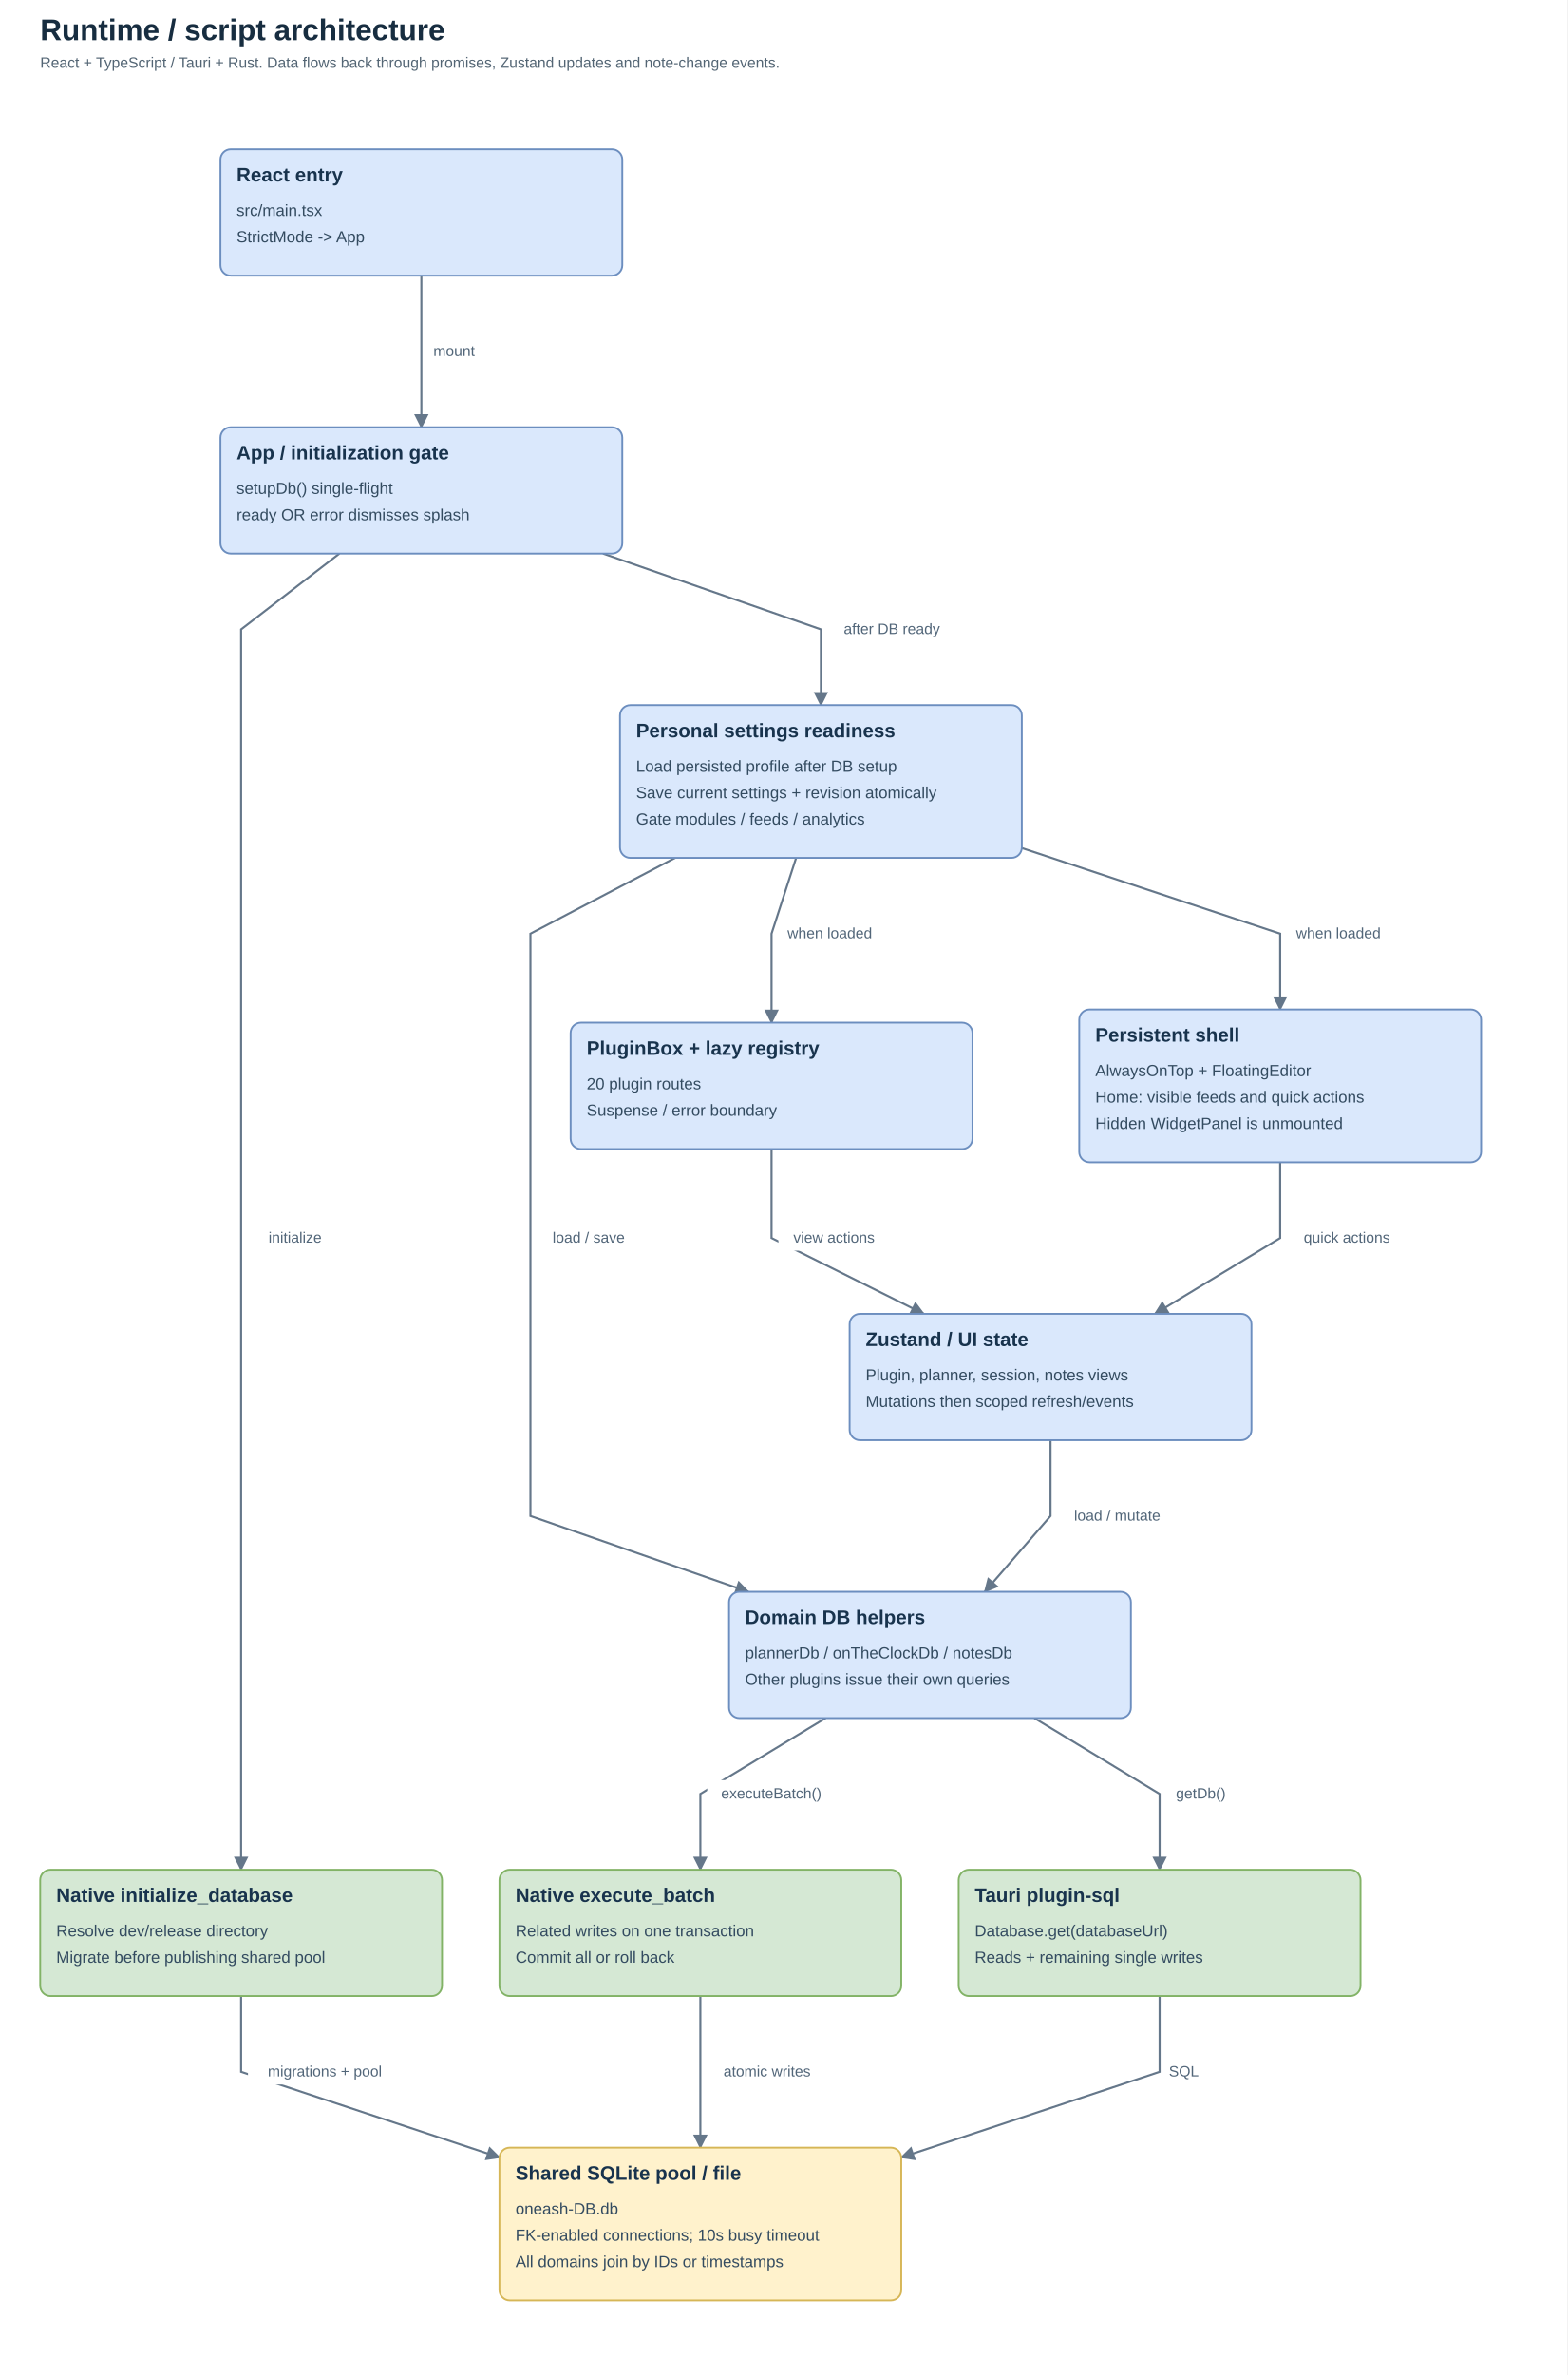
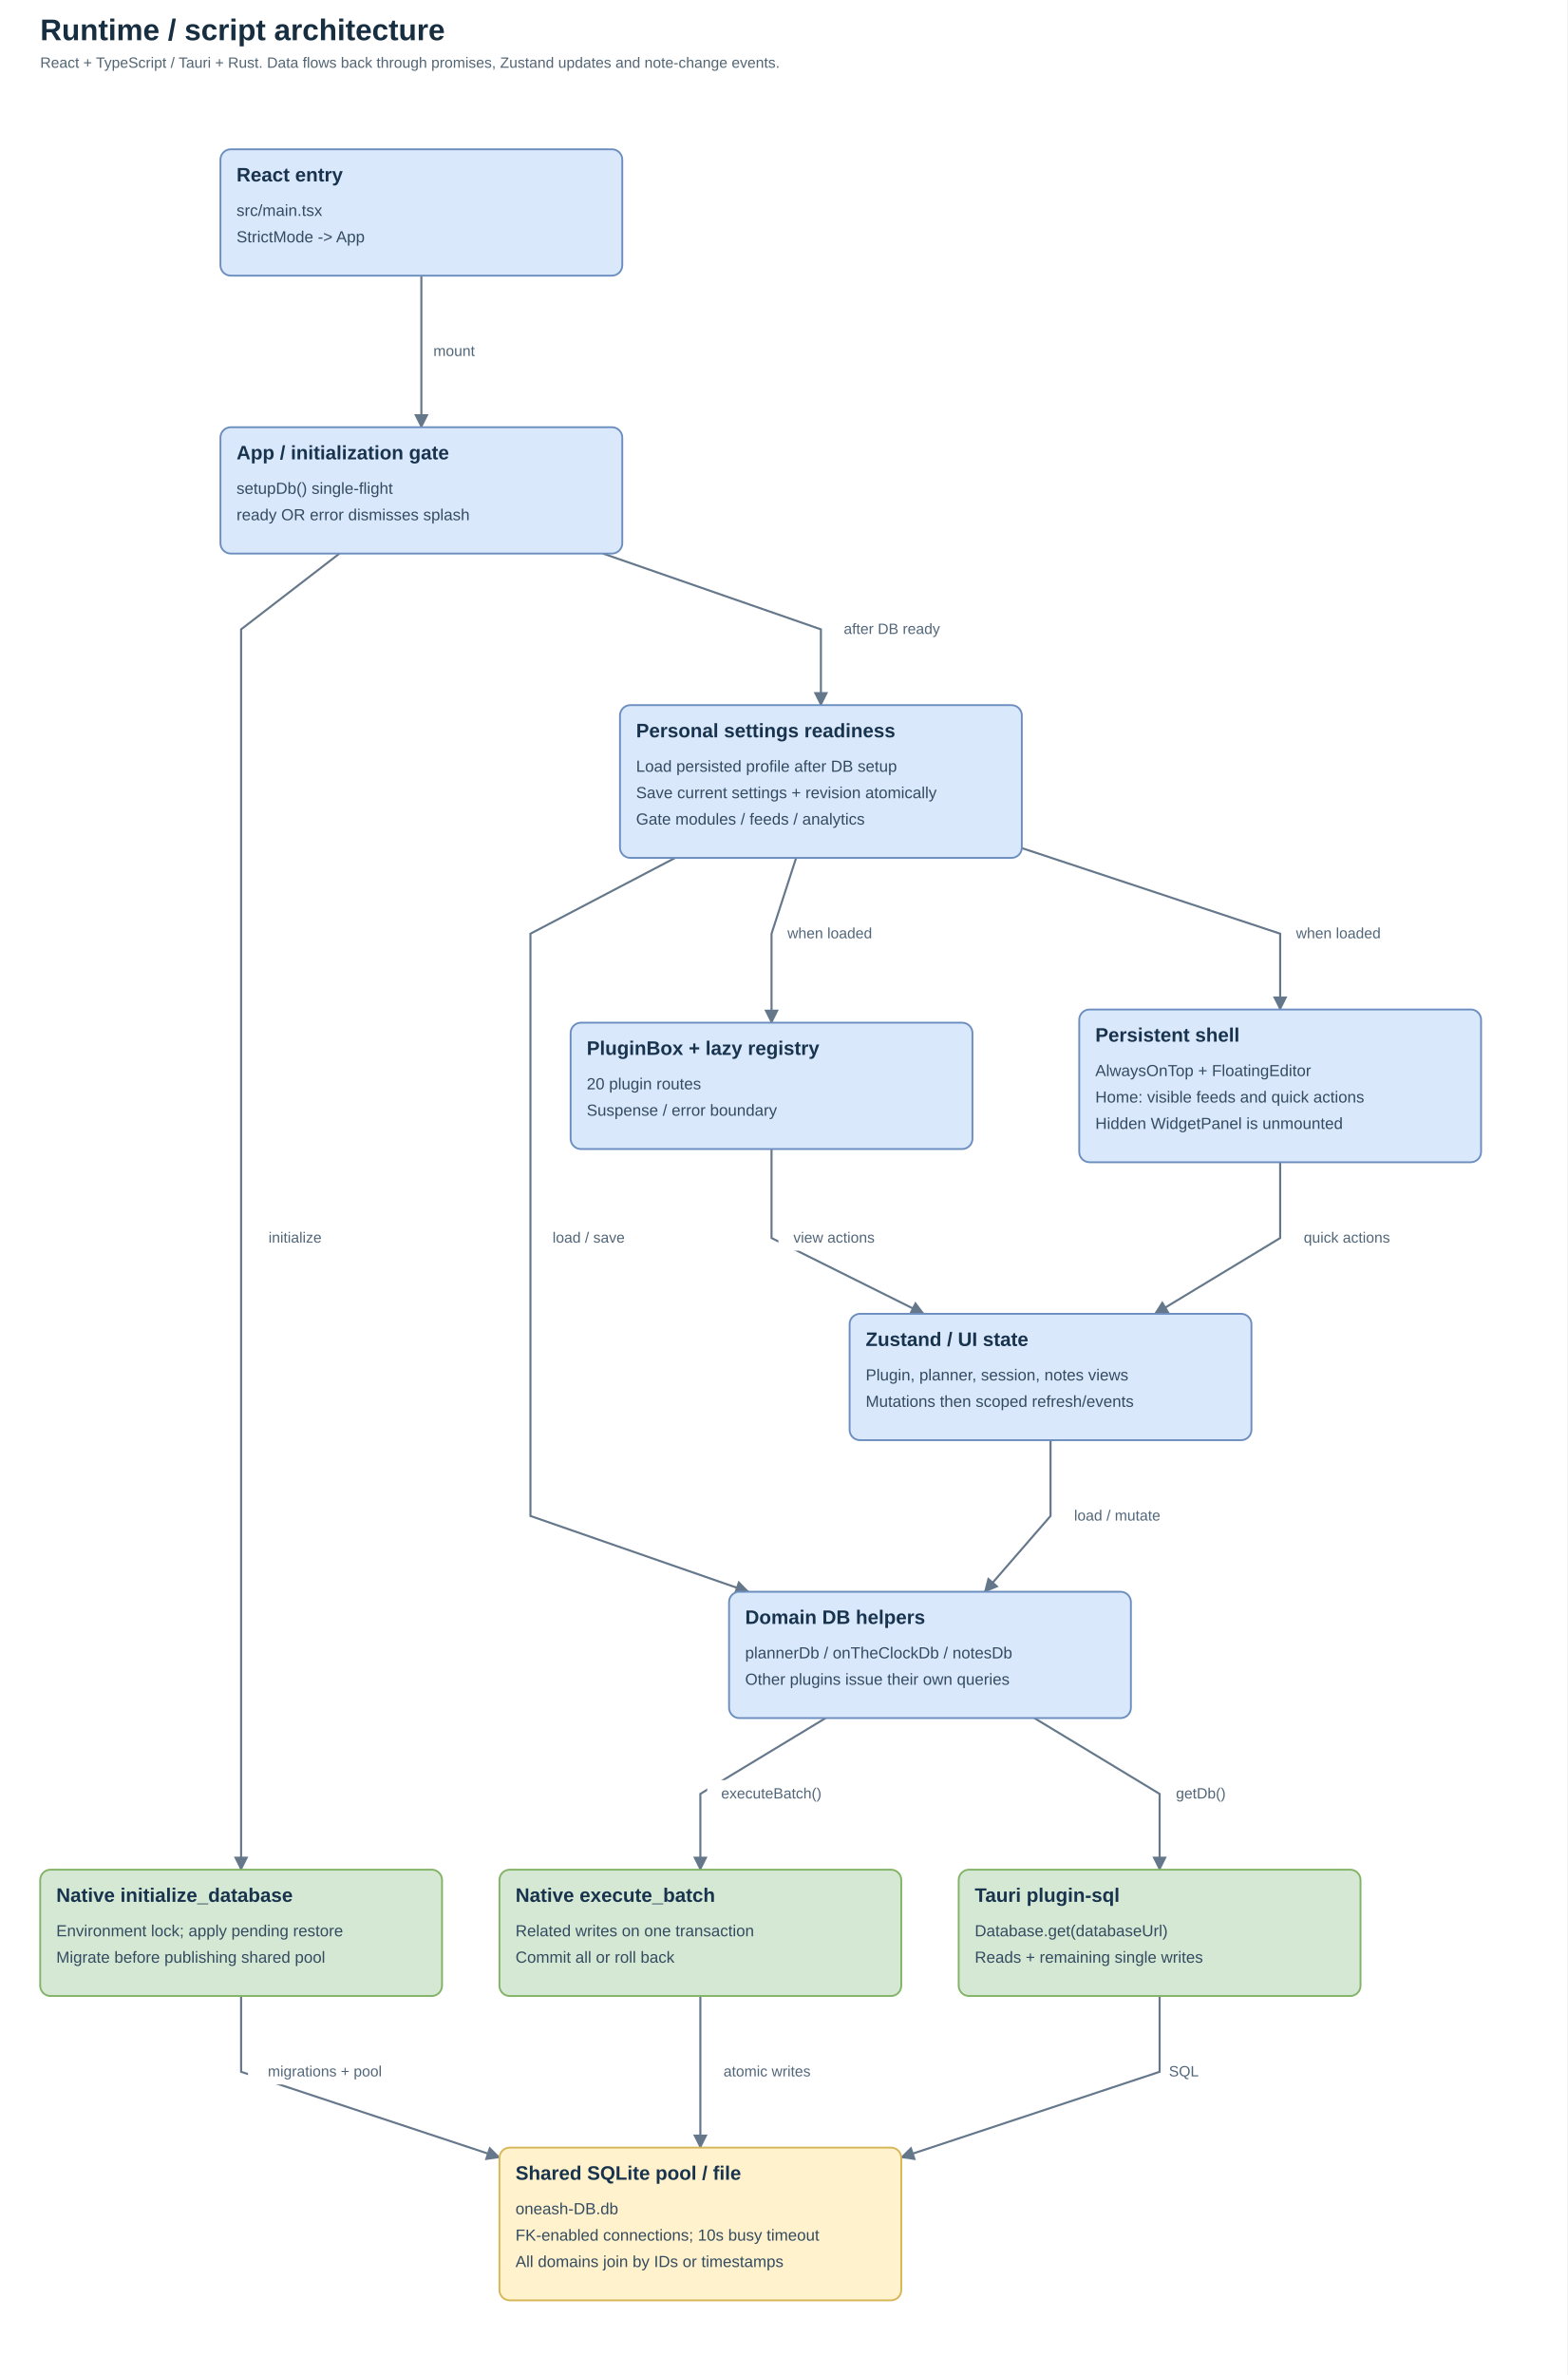
<svg xmlns="http://www.w3.org/2000/svg" width="1365" height="2068" viewBox="0 0 1365 2068">
  <defs>
    <marker id="arrow" viewBox="0 0 10 10" refX="9" refY="5" markerWidth="7" markerHeight="7" orient="auto">
      <path d="M 0 0 L 10 5 L 0 10 z" fill="#65778a" />
    </marker>
  </defs>
  <rect width="100%" height="100%" fill="#fff" />
  <text x="35" y="35" font-family="Arial,sans-serif" font-size="26" font-weight="bold" fill="#172d40">Runtime / script architecture</text>
  <text x="35" y="59" font-family="Arial,sans-serif" font-size="13" fill="#536574">React + TypeScript / Tauri + Rust. Data flows back through promises, Zustand updates and note-change events.</text>
  <polyline points="367,240 367,306 367,372" fill="none" stroke="#65778a" stroke-width="1.8" marker-end="url(#arrow)" />
  <rect x="373" y="294" width="45" height="23" fill="white" />
  <text x="395.5" y="310" text-anchor="middle" font-family="Arial,sans-serif" font-size="13" fill="#526679">mount</text>
  <polyline points="295.636,482 210,548 210,680.5 210,813 210,945.5 210,1078 210,1199 210,1320 210,1441 210,1562 210,1628" fill="none" stroke="#65778a" stroke-width="1.8" marker-end="url(#arrow)" />
  <rect x="216" y="1066" width="82" height="23" fill="white" />
  <text x="257" y="1082" text-anchor="middle" font-family="Arial,sans-serif" font-size="13" fill="#526679">initialize</text>
  <polyline points="525.182,482 715,548 715,614" fill="none" stroke="#65778a" stroke-width="1.8" marker-end="url(#arrow)" />
  <rect x="721" y="536" width="111.6" height="23" fill="white" />
  <text x="776.8" y="552" text-anchor="middle" font-family="Arial,sans-serif" font-size="13" fill="#526679">after DB ready</text>
  <polyline points="693.419,747 672,813 672,890.5" fill="none" stroke="#65778a" stroke-width="1.8" marker-end="url(#arrow)" />
  <rect x="678" y="801" width="89.4" height="23" fill="white" />
  <text x="722.7" y="817" text-anchor="middle" font-family="Arial,sans-serif" font-size="13" fill="#526679">when loaded</text>
  <polyline points="890,738.469 1115,813 1115,879" fill="none" stroke="#65778a" stroke-width="1.8" marker-end="url(#arrow)" />
  <rect x="1121" y="801" width="89.4" height="23" fill="white" />
  <text x="1165.7" y="817" text-anchor="middle" font-family="Arial,sans-serif" font-size="13" fill="#526679">when loaded</text>
  <polyline points="588.023,747 462,813 462,945.5 462,1078 462,1199 462,1320 651.818,1386" fill="none" stroke="#65778a" stroke-width="1.8" marker-end="url(#arrow)" />
  <rect x="468" y="1066" width="89.4" height="23" fill="white" />
  <text x="512.7" y="1082" text-anchor="middle" font-family="Arial,sans-serif" font-size="13" fill="#526679">load / save</text>
  <polyline points="672,1000.5 672,1078 804.545,1144" fill="none" stroke="#65778a" stroke-width="1.8" marker-end="url(#arrow)" />
  <rect x="678" y="1066" width="96.8" height="23" fill="white" />
  <text x="726.4" y="1082" text-anchor="middle" font-family="Arial,sans-serif" font-size="13" fill="#526679">view actions</text>
  <polyline points="1115,1012 1115,1078 1005.909,1144" fill="none" stroke="#65778a" stroke-width="1.8" marker-end="url(#arrow)" />
  <rect x="1121" y="1066" width="104.2" height="23" fill="white" />
  <text x="1173.1" y="1082" text-anchor="middle" font-family="Arial,sans-serif" font-size="13" fill="#526679">quick actions</text>
  <polyline points="915,1254 915,1320 857.727,1386" fill="none" stroke="#65778a" stroke-width="1.8" marker-end="url(#arrow)" />
  <rect x="921" y="1308" width="104.2" height="23" fill="white" />
  <text x="973.1" y="1324" text-anchor="middle" font-family="Arial,sans-serif" font-size="13" fill="#526679">load / mutate</text>
  <polyline points="719.091,1496 610,1562 610,1628" fill="none" stroke="#65778a" stroke-width="1.8" marker-end="url(#arrow)" />
  <rect x="616" y="1550" width="111.6" height="23" fill="white" />
  <text x="671.8" y="1566" text-anchor="middle" font-family="Arial,sans-serif" font-size="13" fill="#526679">executeBatch()</text>
  <polyline points="900.909,1496 1010,1562 1010,1628" fill="none" stroke="#65778a" stroke-width="1.8" marker-end="url(#arrow)" />
  <rect x="1016" y="1550" width="59.8" height="23" fill="white" />
  <text x="1045.9" y="1566" text-anchor="middle" font-family="Arial,sans-serif" font-size="13" fill="#526679">getDb()</text>
  <polyline points="210,1738 210,1804 435,1878.531" fill="none" stroke="#65778a" stroke-width="1.8" marker-end="url(#arrow)" />
  <rect x="216" y="1792" width="133.8" height="23" fill="white" />
  <text x="282.9" y="1808" text-anchor="middle" font-family="Arial,sans-serif" font-size="13" fill="#526679">migrations + pool</text>
  <polyline points="610,1738 610,1804 610,1870" fill="none" stroke="#65778a" stroke-width="1.8" marker-end="url(#arrow)" />
  <rect x="616" y="1792" width="104.2" height="23" fill="white" />
  <text x="668.1" y="1808" text-anchor="middle" font-family="Arial,sans-serif" font-size="13" fill="#526679">atomic writes</text>
  <polyline points="1010,1738 1010,1804 785,1878.531" fill="none" stroke="#65778a" stroke-width="1.8" marker-end="url(#arrow)" />
  <rect x="1016" y="1792" width="30.2" height="23" fill="white" />
  <text x="1031.1" y="1808" text-anchor="middle" font-family="Arial,sans-serif" font-size="13" fill="#526679">SQL</text>
  <a href="https://github.com/xorca0711/Mycelium_OS_Opt/blob/codex/local-setup/O_neash%20Dash/src/main.tsx" target="_blank">
    <rect x="192" y="130" width="350" height="110" rx="9" fill="#dae8fc" stroke="#6c8ebf" stroke-width="1.6" />
    <text x="206" y="158" font-family="Arial,sans-serif" font-size="17" font-weight="bold" fill="#18334d">React entry</text>
    <text x="206" y="188" font-family="Arial,sans-serif" font-size="14" fill="#334b60">src/main.tsx</text>
    <text x="206" y="211" font-family="Arial,sans-serif" font-size="14" fill="#334b60">StrictMode -&gt; App</text>
  </a>
  <a href="https://github.com/xorca0711/Mycelium_OS_Opt/blob/codex/local-setup/O_neash%20Dash/src/App.tsx" target="_blank">
    <rect x="192" y="372" width="350" height="110" rx="9" fill="#dae8fc" stroke="#6c8ebf" stroke-width="1.6" />
    <text x="206" y="400" font-family="Arial,sans-serif" font-size="17" font-weight="bold" fill="#18334d">App / initialization gate</text>
    <text x="206" y="430" font-family="Arial,sans-serif" font-size="14" fill="#334b60">setupDb() single-flight</text>
    <text x="206" y="453" font-family="Arial,sans-serif" font-size="14" fill="#334b60">ready OR error dismisses splash</text>
  </a>
  <a href="https://github.com/xorca0711/Mycelium_OS_Opt/blob/codex/local-setup/O_neash%20Dash/src/store/usePersonalSettingsStore.ts" target="_blank">
    <rect x="540" y="614" width="350" height="133" rx="9" fill="#dae8fc" stroke="#6c8ebf" stroke-width="1.6" />
    <text x="554" y="642" font-family="Arial,sans-serif" font-size="17" font-weight="bold" fill="#18334d">Personal settings readiness</text>
    <text x="554" y="672" font-family="Arial,sans-serif" font-size="14" fill="#334b60">Load persisted profile after DB setup</text>
    <text x="554" y="695" font-family="Arial,sans-serif" font-size="14" fill="#334b60">Save current settings + revision atomically</text>
    <text x="554" y="718" font-family="Arial,sans-serif" font-size="14" fill="#334b60">Gate modules / feeds / analytics</text>
  </a>
  <a href="https://github.com/xorca0711/Mycelium_OS_Opt/blob/codex/local-setup/O_neash%20Dash/src/plugins/PluginBox.tsx" target="_blank">
    <rect x="497" y="890.5" width="350" height="110" rx="9" fill="#dae8fc" stroke="#6c8ebf" stroke-width="1.6" />
    <text x="511" y="918.5" font-family="Arial,sans-serif" font-size="17" font-weight="bold" fill="#18334d">PluginBox + lazy registry</text>
    <text x="511" y="948.5" font-family="Arial,sans-serif" font-size="14" fill="#334b60">20 plugin routes</text>
    <text x="511" y="971.5" font-family="Arial,sans-serif" font-size="14" fill="#334b60">Suspense / error boundary</text>
  </a>
  <a href="https://github.com/xorca0711/Mycelium_OS_Opt/blob/codex/local-setup/O_neash%20Dash/src/always-visible/AOT-elements.tsx" target="_blank">
    <rect x="940" y="879" width="350" height="133" rx="9" fill="#dae8fc" stroke="#6c8ebf" stroke-width="1.6" />
    <text x="954" y="907" font-family="Arial,sans-serif" font-size="17" font-weight="bold" fill="#18334d">Persistent shell</text>
    <text x="954" y="937" font-family="Arial,sans-serif" font-size="14" fill="#334b60">AlwaysOnTop + FloatingEditor</text>
    <text x="954" y="960" font-family="Arial,sans-serif" font-size="14" fill="#334b60">Home: visible feeds and quick actions</text>
    <text x="954" y="983" font-family="Arial,sans-serif" font-size="14" fill="#334b60">Hidden WidgetPanel is unmounted</text>
  </a>
  <a href="https://github.com/xorca0711/Mycelium_OS_Opt/blob/codex/local-setup/O_neash%20Dash/src/store/usePluginStore.ts" target="_blank">
    <rect x="740" y="1144" width="350" height="110" rx="9" fill="#dae8fc" stroke="#6c8ebf" stroke-width="1.6" />
    <text x="754" y="1172" font-family="Arial,sans-serif" font-size="17" font-weight="bold" fill="#18334d">Zustand / UI state</text>
    <text x="754" y="1202" font-family="Arial,sans-serif" font-size="14" fill="#334b60">Plugin, planner, session, notes views</text>
    <text x="754" y="1225" font-family="Arial,sans-serif" font-size="14" fill="#334b60">Mutations then scoped refresh/events</text>
  </a>
  <a href="https://github.com/xorca0711/Mycelium_OS_Opt/blob/codex/local-setup/O_neash%20Dash/src/lib/db.ts" target="_blank">
    <rect x="635" y="1386" width="350" height="110" rx="9" fill="#dae8fc" stroke="#6c8ebf" stroke-width="1.6" />
    <text x="649" y="1414" font-family="Arial,sans-serif" font-size="17" font-weight="bold" fill="#18334d">Domain DB helpers</text>
    <text x="649" y="1444" font-family="Arial,sans-serif" font-size="14" fill="#334b60">plannerDb / onTheClockDb / notesDb</text>
    <text x="649" y="1467" font-family="Arial,sans-serif" font-size="14" fill="#334b60">Other plugins issue their own queries</text>
  </a>
  <a href="https://github.com/xorca0711/Mycelium_OS_Opt/blob/codex/local-setup/O_neash%20Dash/src-tauri/src/database/mod.rs" target="_blank">
    <rect x="35" y="1628" width="350" height="110" rx="9" fill="#d5e8d4" stroke="#82b366" stroke-width="1.6" />
    <text x="49" y="1656" font-family="Arial,sans-serif" font-size="17" font-weight="bold" fill="#18334d">Native initialize_database</text>
-     <text x="49" y="1686" font-family="Arial,sans-serif" font-size="14" fill="#334b60">Resolve dev/release directory</text>
+     <text x="49" y="1686" font-family="Arial,sans-serif" font-size="14" fill="#334b60">Environment lock; apply pending restore</text>
    <text x="49" y="1709" font-family="Arial,sans-serif" font-size="14" fill="#334b60">Migrate before publishing shared pool</text>
  </a>
  <a href="https://github.com/xorca0711/Mycelium_OS_Opt/blob/codex/local-setup/O_neash%20Dash/src-tauri/src/database/mod.rs" target="_blank">
    <rect x="435" y="1628" width="350" height="110" rx="9" fill="#d5e8d4" stroke="#82b366" stroke-width="1.6" />
    <text x="449" y="1656" font-family="Arial,sans-serif" font-size="17" font-weight="bold" fill="#18334d">Native execute_batch</text>
    <text x="449" y="1686" font-family="Arial,sans-serif" font-size="14" fill="#334b60">Related writes on one transaction</text>
    <text x="449" y="1709" font-family="Arial,sans-serif" font-size="14" fill="#334b60">Commit all or roll back</text>
  </a>
  <a href="https://github.com/xorca0711/Mycelium_OS_Opt/blob/codex/local-setup/O_neash%20Dash/src/lib/db.ts" target="_blank">
    <rect x="835" y="1628" width="350" height="110" rx="9" fill="#d5e8d4" stroke="#82b366" stroke-width="1.6" />
    <text x="849" y="1656" font-family="Arial,sans-serif" font-size="17" font-weight="bold" fill="#18334d">Tauri plugin-sql</text>
    <text x="849" y="1686" font-family="Arial,sans-serif" font-size="14" fill="#334b60">Database.get(databaseUrl)</text>
    <text x="849" y="1709" font-family="Arial,sans-serif" font-size="14" fill="#334b60">Reads + remaining single writes</text>
  </a>
  <a href="https://github.com/xorca0711/Mycelium_OS_Opt/blob/codex/local-setup/O_neash%20Dash/src-tauri/src/database/mod.rs" target="_blank">
    <rect x="435" y="1870" width="350" height="133" rx="9" fill="#fff2cc" stroke="#d6b656" stroke-width="1.6" />
    <text x="449" y="1898" font-family="Arial,sans-serif" font-size="17" font-weight="bold" fill="#18334d">Shared SQLite pool / file</text>
    <text x="449" y="1928" font-family="Arial,sans-serif" font-size="14" fill="#334b60">oneash-DB.db</text>
    <text x="449" y="1951" font-family="Arial,sans-serif" font-size="14" fill="#334b60">FK-enabled connections; 10s busy timeout</text>
    <text x="449" y="1974" font-family="Arial,sans-serif" font-size="14" fill="#334b60">All domains join by IDs or timestamps</text>
  </a>
</svg>
